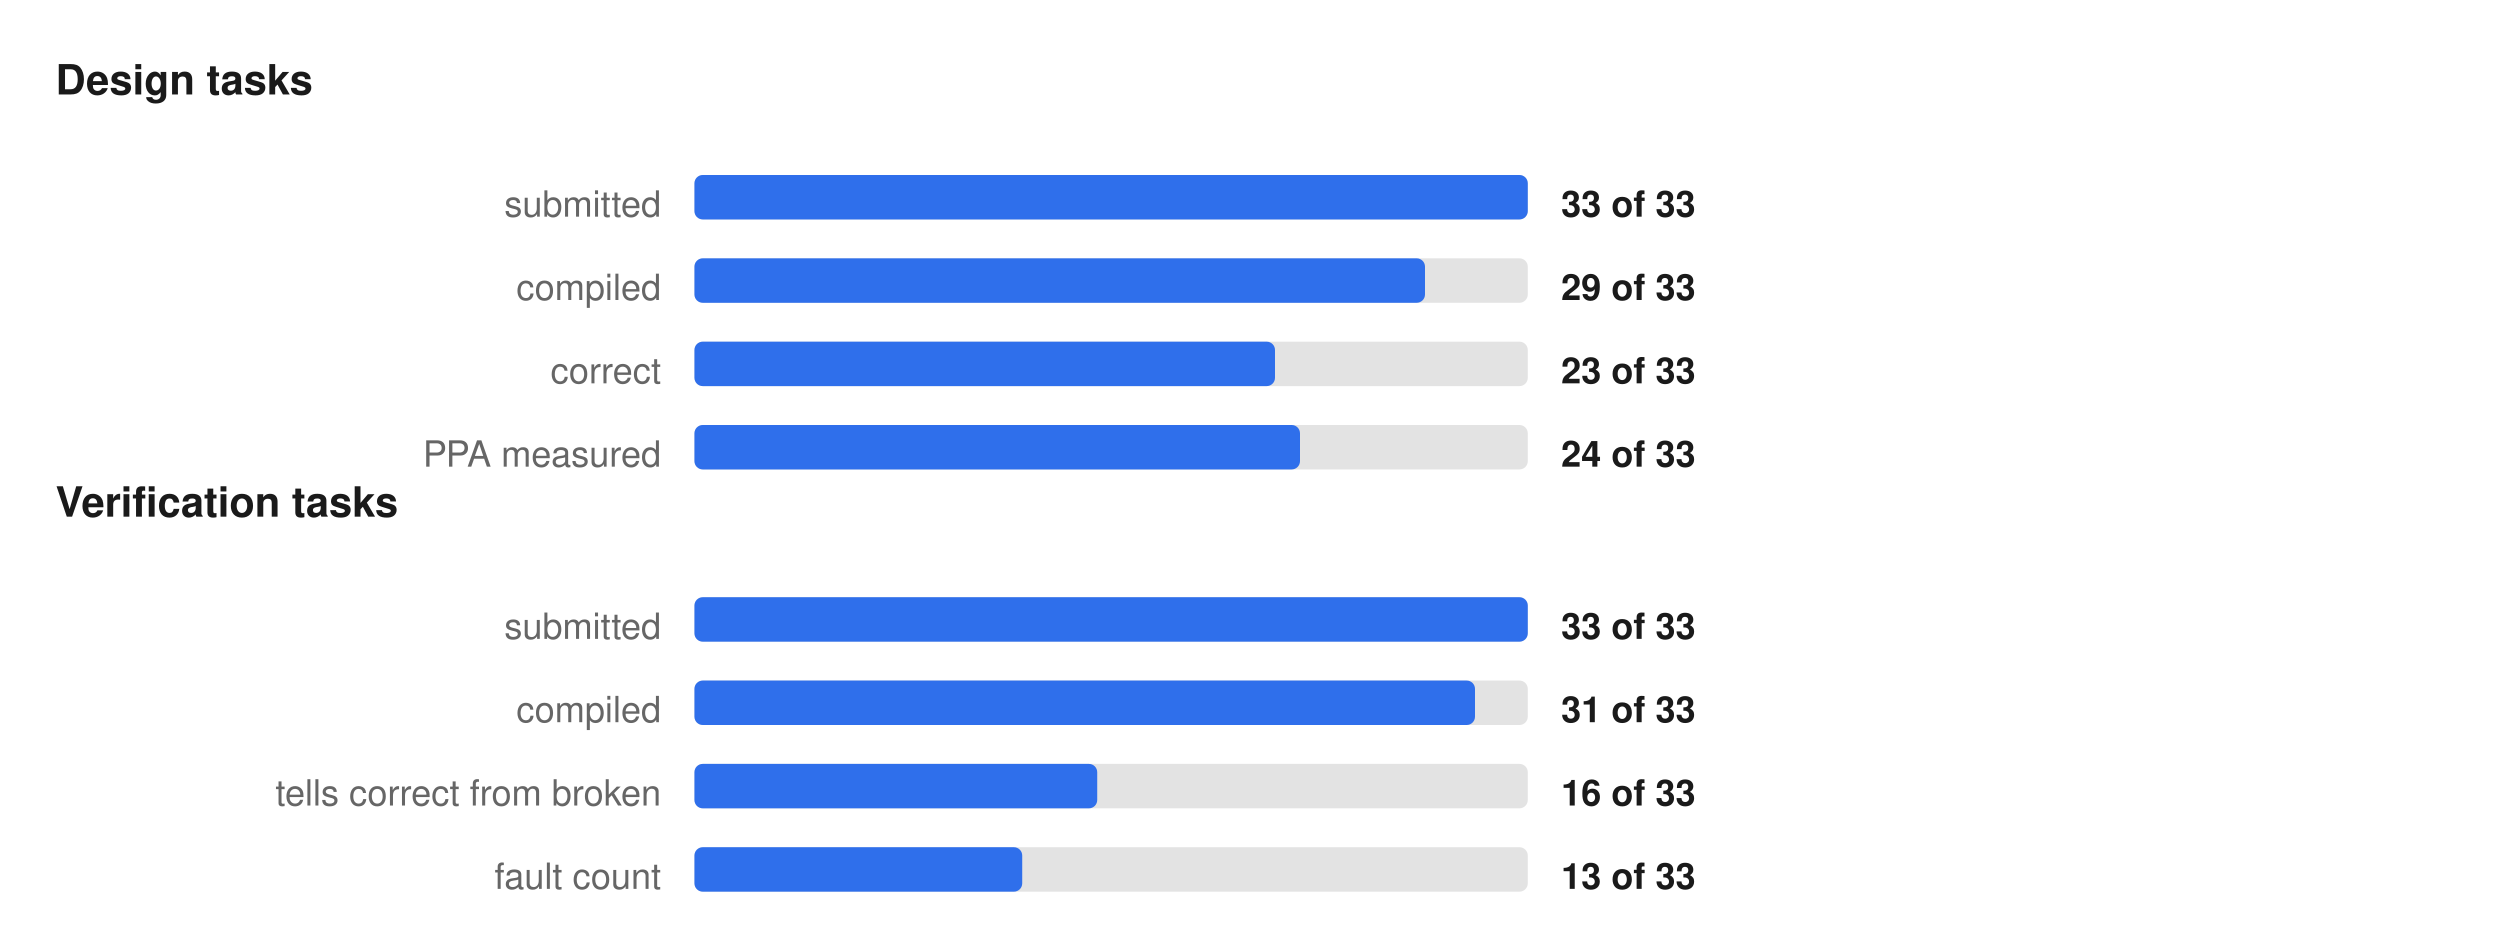
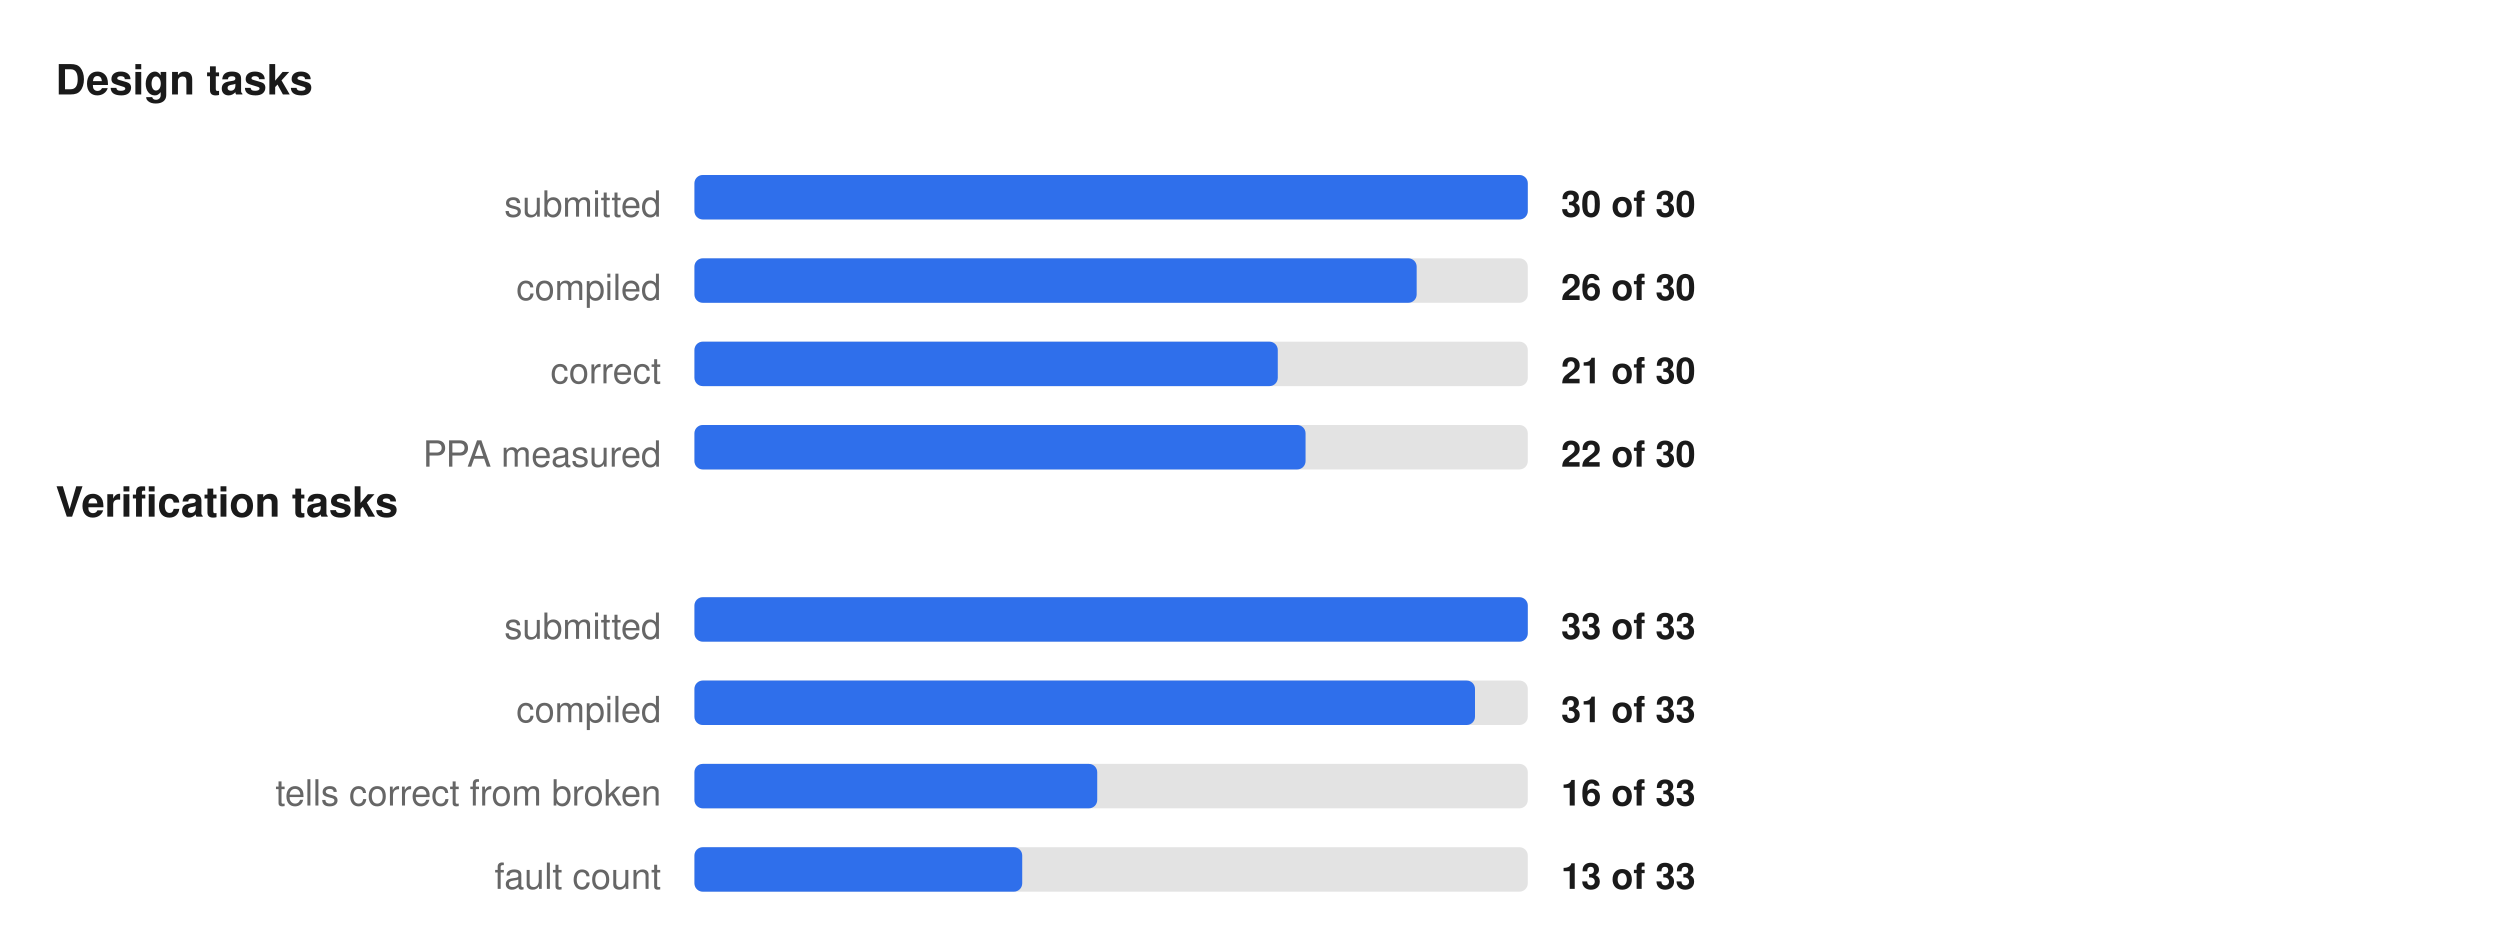
<svg xmlns="http://www.w3.org/2000/svg" viewBox="0 0 900 340" font-family="-apple-system,BlinkMacSystemFont,Segoe UI,Helvetica,Arial,sans-serif">
  <rect width="900" height="340" fill="none" />
  <text x="20" y="34" fill="#1a1a1a" font-size="15" font-weight="600">Design tasks</text>
  <text x="238" y="78" fill="#666" font-size="13" text-anchor="end">submitted</text>
  <rect x="250" y="63" width="300" height="16" rx="3" fill="#e3e3e3" />
  <rect x="250" y="63" width="300" height="16" rx="3" fill="#2f6feb" />
-   <text x="562" y="78" fill="#1a1a1a" font-size="13" font-weight="600">33 of 33</text>
+   <text x="562" y="78" fill="#1a1a1a" font-size="13" font-weight="600">30 of 30</text>
  <text x="238" y="108" fill="#666" font-size="13" text-anchor="end">compiled</text>
  <rect x="250" y="93" width="300" height="16" rx="3" fill="#e3e3e3" />
-   <rect x="250" y="93" width="263" height="16" rx="3" fill="#2f6feb" />
-   <text x="562" y="108" fill="#1a1a1a" font-size="13" font-weight="600">29 of 33</text>
+   <rect x="250" y="93" width="260" height="16" rx="3" fill="#2f6feb" />
+   <text x="562" y="108" fill="#1a1a1a" font-size="13" font-weight="600">26 of 30</text>
  <text x="238" y="138" fill="#666" font-size="13" text-anchor="end">correct</text>
  <rect x="250" y="123" width="300" height="16" rx="3" fill="#e3e3e3" />
-   <rect x="250" y="123" width="209" height="16" rx="3" fill="#2f6feb" />
-   <text x="562" y="138" fill="#1a1a1a" font-size="13" font-weight="600">23 of 33</text>
+   <rect x="250" y="123" width="210" height="16" rx="3" fill="#2f6feb" />
+   <text x="562" y="138" fill="#1a1a1a" font-size="13" font-weight="600">21 of 30</text>
  <text x="238" y="168" fill="#666" font-size="13" text-anchor="end">PPA measured</text>
  <rect x="250" y="153" width="300" height="16" rx="3" fill="#e3e3e3" />
-   <rect x="250" y="153" width="218" height="16" rx="3" fill="#2f6feb" />
-   <text x="562" y="168" fill="#1a1a1a" font-size="13" font-weight="600">24 of 33</text>
+   <rect x="250" y="153" width="220" height="16" rx="3" fill="#2f6feb" />
+   <text x="562" y="168" fill="#1a1a1a" font-size="13" font-weight="600">22 of 30</text>
  <text x="20" y="186" fill="#1a1a1a" font-size="15" font-weight="600">Verification tasks</text>
  <text x="238" y="230" fill="#666" font-size="13" text-anchor="end">submitted</text>
  <rect x="250" y="215" width="300" height="16" rx="3" fill="#e3e3e3" />
  <rect x="250" y="215" width="300" height="16" rx="3" fill="#2f6feb" />
  <text x="562" y="230" fill="#1a1a1a" font-size="13" font-weight="600">33 of 33</text>
  <text x="238" y="260" fill="#666" font-size="13" text-anchor="end">compiled</text>
  <rect x="250" y="245" width="300" height="16" rx="3" fill="#e3e3e3" />
  <rect x="250" y="245" width="281" height="16" rx="3" fill="#2f6feb" />
  <text x="562" y="260" fill="#1a1a1a" font-size="13" font-weight="600">31 of 33</text>
  <text x="238" y="290" fill="#666" font-size="13" text-anchor="end">tells correct from broken</text>
  <rect x="250" y="275" width="300" height="16" rx="3" fill="#e3e3e3" />
  <rect x="250" y="275" width="145" height="16" rx="3" fill="#2f6feb" />
  <text x="562" y="290" fill="#1a1a1a" font-size="13" font-weight="600">16 of 33</text>
  <text x="238" y="320" fill="#666" font-size="13" text-anchor="end">fault count</text>
  <rect x="250" y="305" width="300" height="16" rx="3" fill="#e3e3e3" />
  <rect x="250" y="305" width="118" height="16" rx="3" fill="#2f6feb" />
  <text x="562" y="320" fill="#1a1a1a" font-size="13" font-weight="600">13 of 33</text>
</svg>
